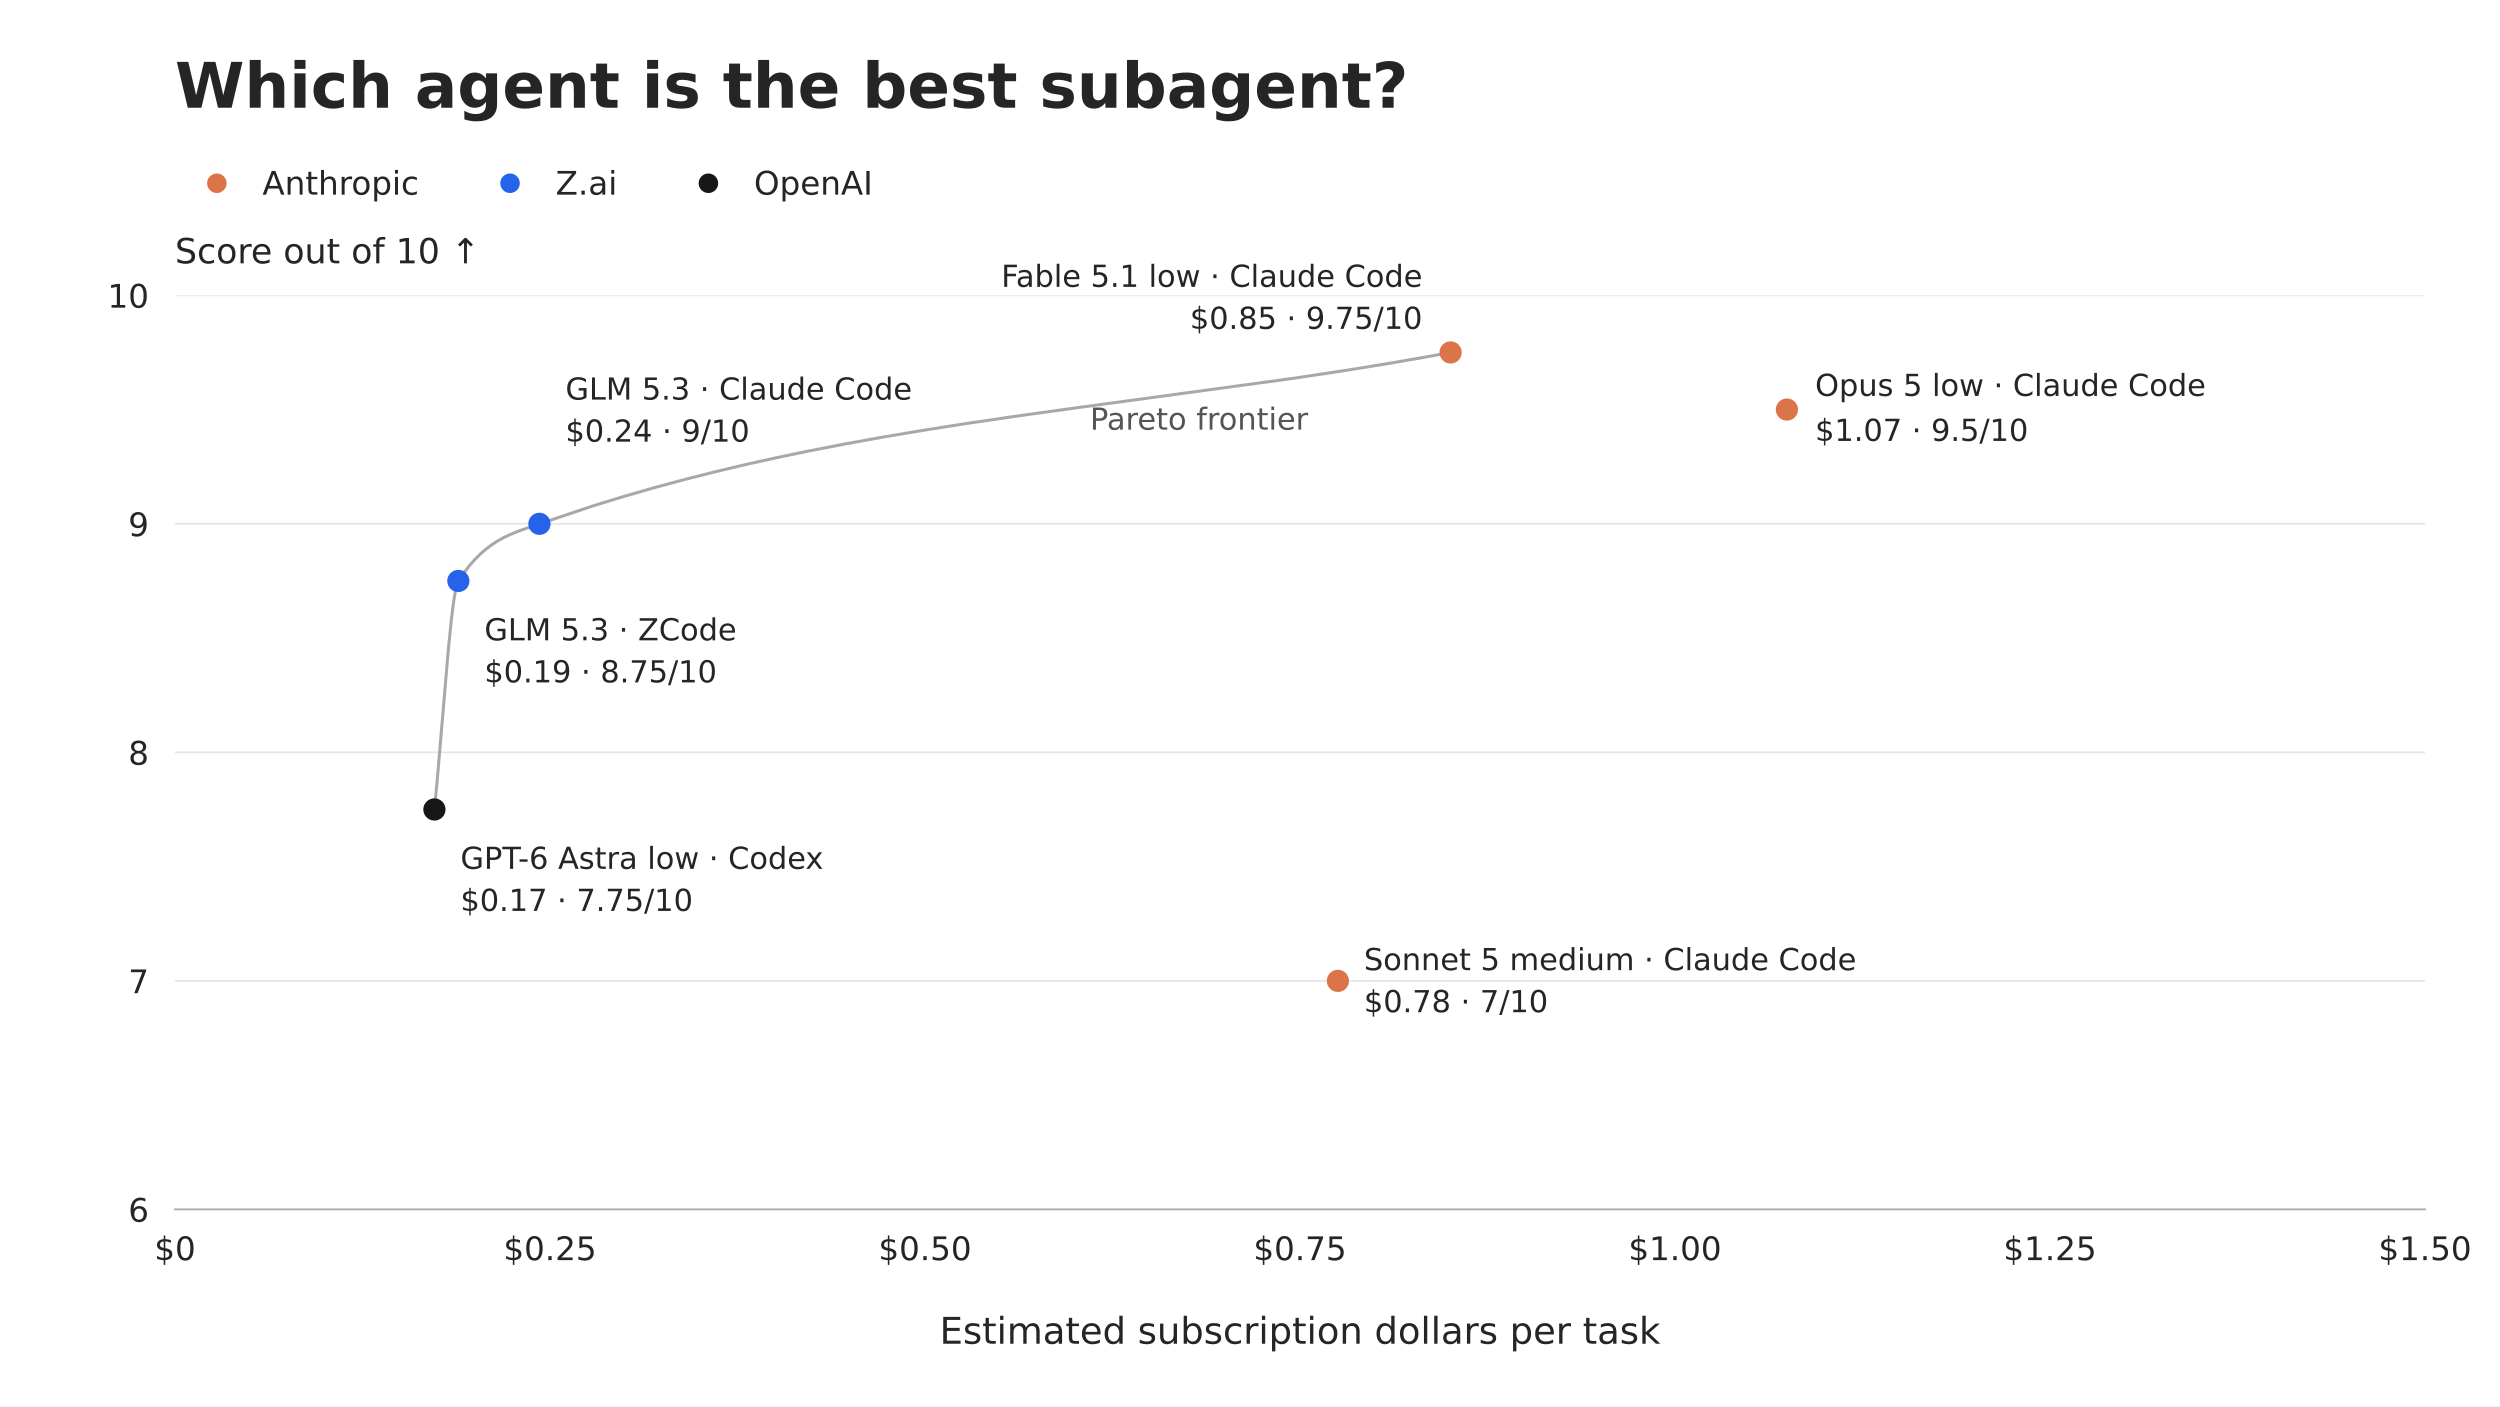
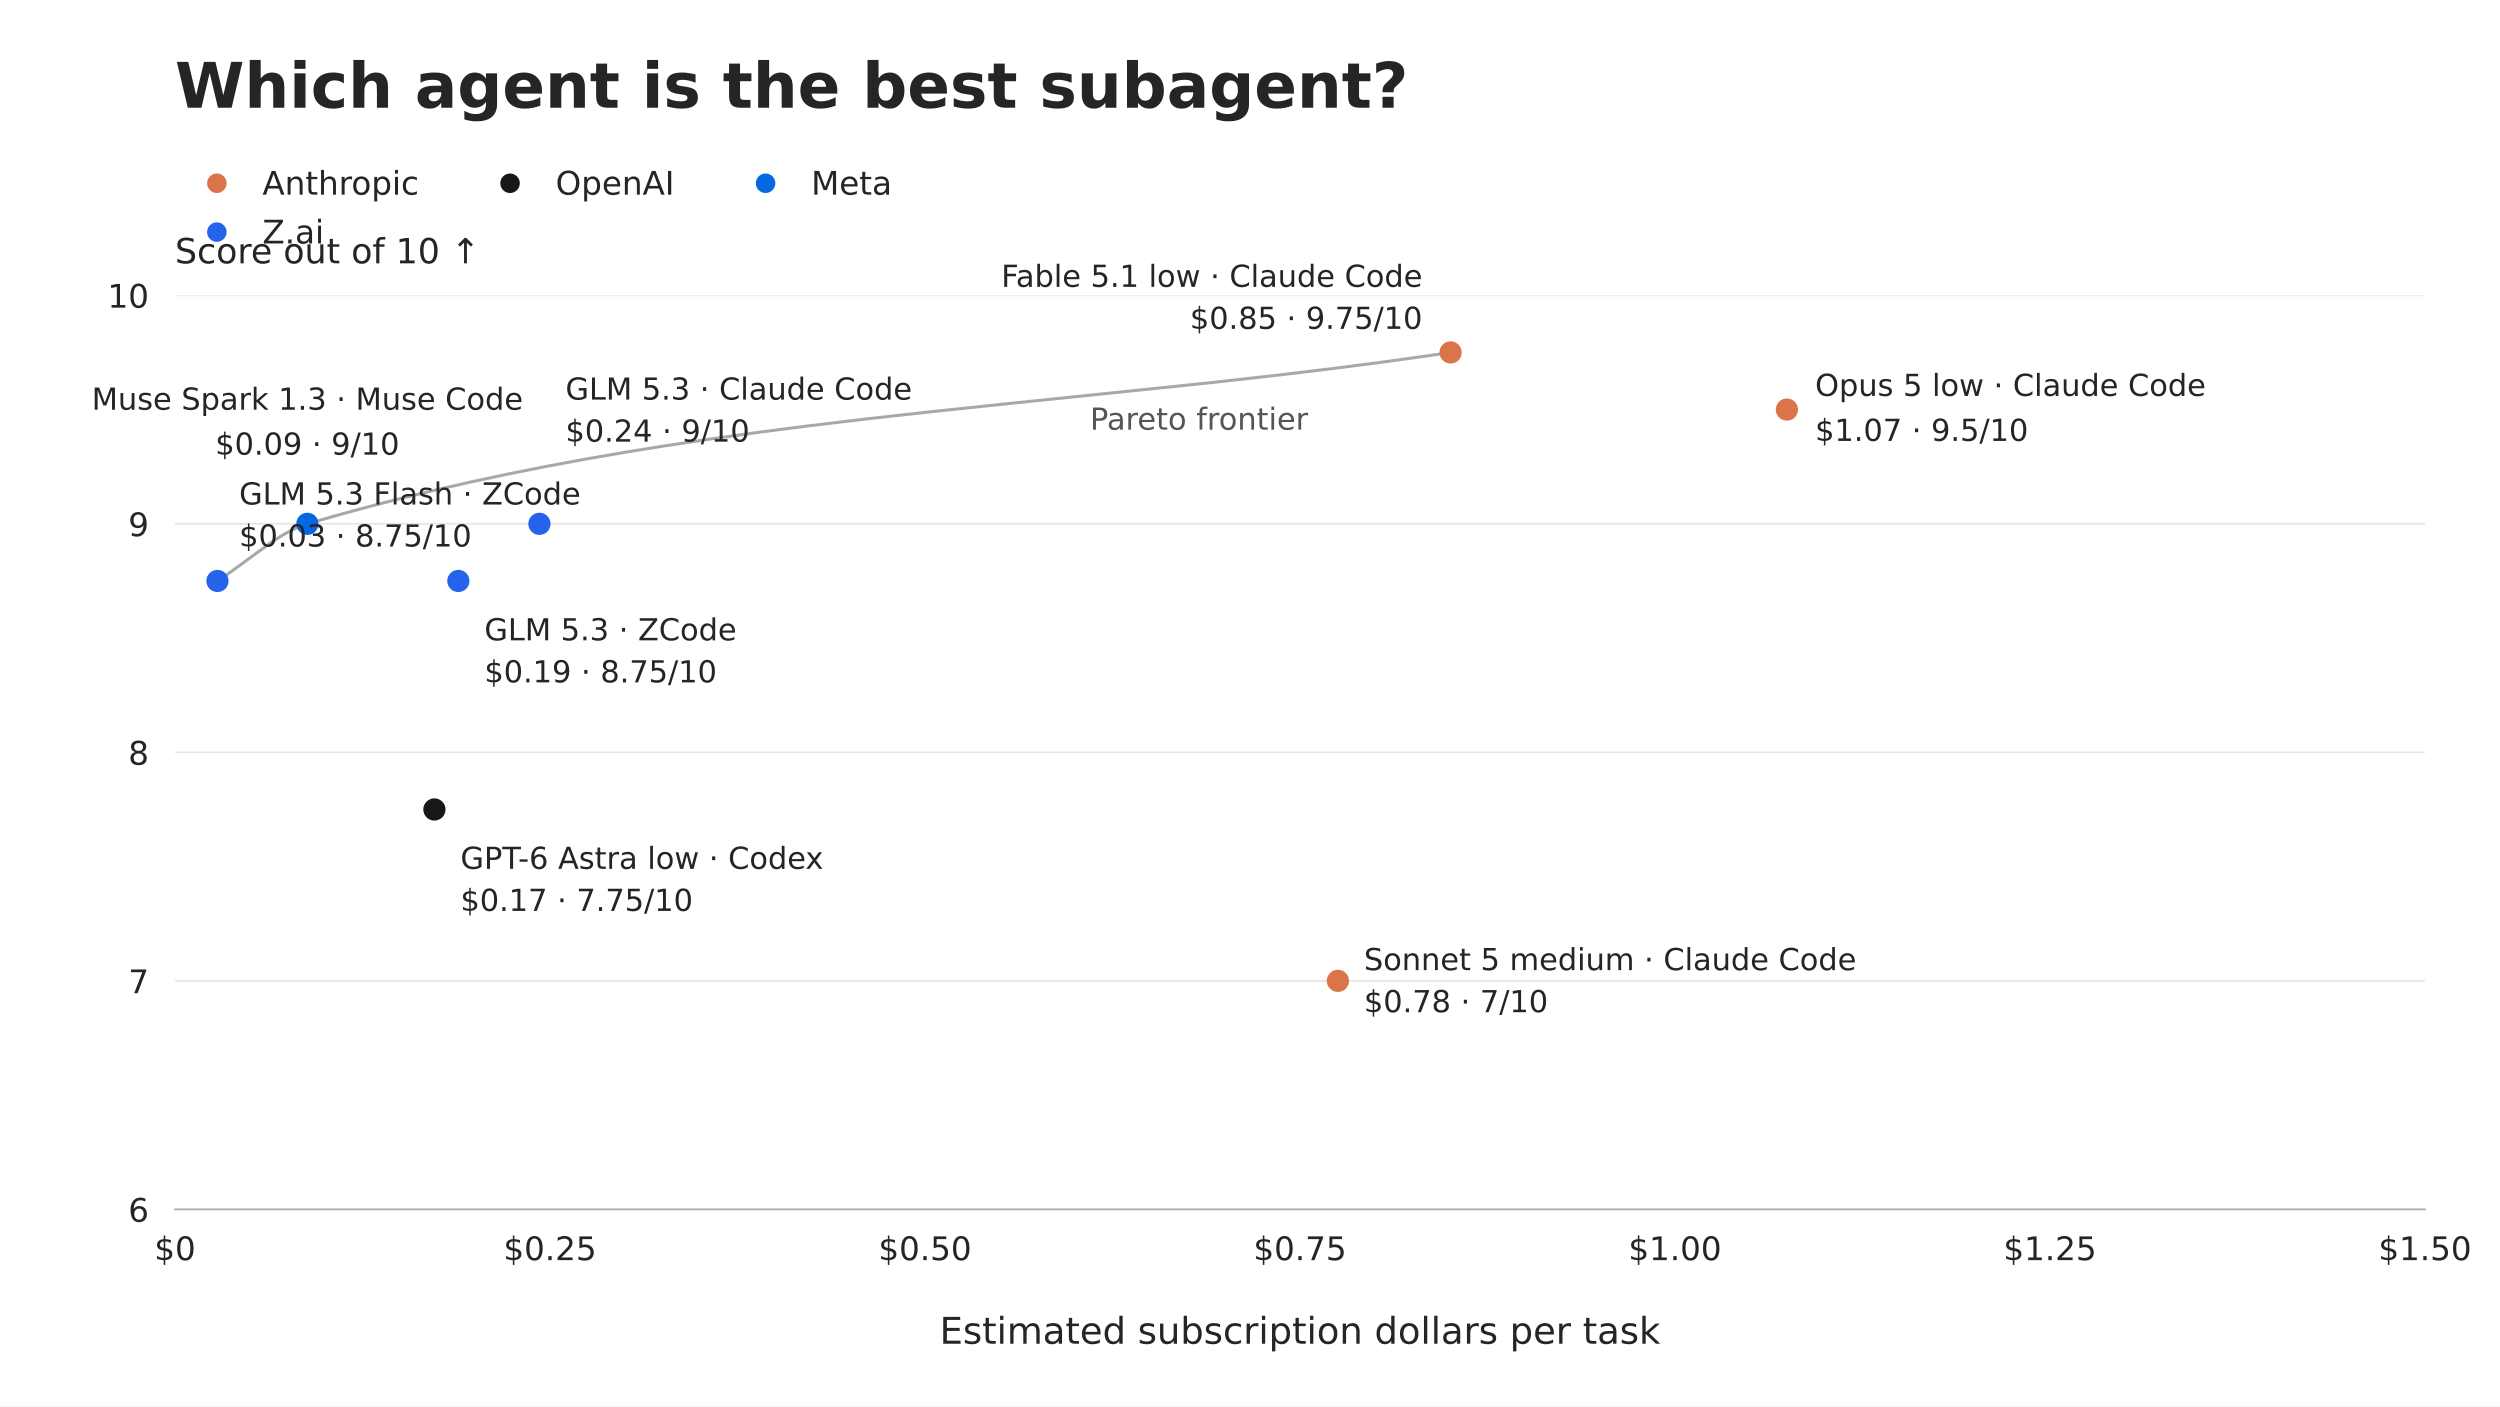
<svg xmlns="http://www.w3.org/2000/svg" xmlns:xlink="http://www.w3.org/1999/xlink" width="1152pt" height="648pt" viewBox="0 0 1152 648" version="1.1">
  <defs>
    <style type="text/css">*{stroke-linejoin: round; stroke-linecap: butt}</style>
  </defs>
  <g id="figure_1">
    <g id="patch_1">
      <path d="M 0 648  L 1152 648  L 1152 0  L 0 0  z " style="fill: #ffffff" />
    </g>
    <g id="axes_1">
      <g id="patch_2">
        <path d="M 80.64 557.28  L 1117.44 557.28  L 1117.44 136.08  L 80.64 136.08  z " style="fill: #ffffff" />
      </g>
      <g id="matplotlib.axis_1">
        <g id="xtick_1">
          <g id="line2d_1" />
          <g id="text_1">
            <text style="font-size: 15px; font-family: 'DejaVu Sans'; text-anchor: middle; fill: #252525" x="80.64" y="580.678" transform="rotate(-0 80.64 580.6777)">$0</text>
          </g>
        </g>
        <g id="xtick_2">
          <g id="line2d_2" />
          <g id="text_2">
            <text style="font-size: 15px; font-family: 'DejaVu Sans'; text-anchor: middle; fill: #252525" x="253.44" y="580.678" transform="rotate(-0 253.44 580.6777)">$0.25</text>
          </g>
        </g>
        <g id="xtick_3">
          <g id="line2d_3" />
          <g id="text_3">
            <text style="font-size: 15px; font-family: 'DejaVu Sans'; text-anchor: middle; fill: #252525" x="426.24" y="580.678" transform="rotate(-0 426.24 580.6777)">$0.50</text>
          </g>
        </g>
        <g id="xtick_4">
          <g id="line2d_4" />
          <g id="text_4">
            <text style="font-size: 15px; font-family: 'DejaVu Sans'; text-anchor: middle; fill: #252525" x="599.04" y="580.678" transform="rotate(-0 599.04 580.6777)">$0.75</text>
          </g>
        </g>
        <g id="xtick_5">
          <g id="line2d_5" />
          <g id="text_5">
            <text style="font-size: 15px; font-family: 'DejaVu Sans'; text-anchor: middle; fill: #252525" x="771.84" y="580.678" transform="rotate(-0 771.84 580.6777)">$1.00</text>
          </g>
        </g>
        <g id="xtick_6">
          <g id="line2d_6" />
          <g id="text_6">
            <text style="font-size: 15px; font-family: 'DejaVu Sans'; text-anchor: middle; fill: #252525" x="944.64" y="580.678" transform="rotate(-0 944.64 580.6777)">$1.25</text>
          </g>
        </g>
        <g id="xtick_7">
          <g id="line2d_7" />
          <g id="text_7">
            <text style="font-size: 15px; font-family: 'DejaVu Sans'; text-anchor: middle; fill: #252525" x="1117.44" y="580.678" transform="rotate(-0 1117.44 580.6777)">$1.50</text>
          </g>
        </g>
        <g id="text_8">
          <text style="font-size: 17px; font-family: 'DejaVu Sans'; text-anchor: middle; fill: #252525" x="599.04" y="619.199" transform="rotate(-0 599.04 619.1985)">Estimated subscription dollars per task</text>
        </g>
      </g>
      <g id="matplotlib.axis_2">
        <g id="ytick_1">
          <g id="line2d_8">
-             <path d="M 80.64 557.28  L 1117.44 557.28  " clip-path="url(#pbcfbcb03f4)" style="fill: none; stroke: #e5e5e5; stroke-width: 0.8; stroke-linecap: square" />
+             <path d="M 80.64 557.28  L 1117.44 557.28  " clip-path="url(#pde6e760ebf)" style="fill: none; stroke: #e5e5e5; stroke-width: 0.8; stroke-linecap: square" />
          </g>
          <g id="line2d_9" />
          <g id="text_9">
            <text style="font-size: 15px; font-family: 'DejaVu Sans'; text-anchor: end; fill: #252525" x="68.64" y="562.978" transform="rotate(-0 68.64 562.9782)">6</text>
          </g>
        </g>
        <g id="ytick_2">
          <g id="line2d_10">
-             <path d="M 80.64 451.98  L 1117.44 451.98  " clip-path="url(#pbcfbcb03f4)" style="fill: none; stroke: #e5e5e5; stroke-width: 0.8; stroke-linecap: square" />
+             <path d="M 80.64 451.98  L 1117.44 451.98  " clip-path="url(#pde6e760ebf)" style="fill: none; stroke: #e5e5e5; stroke-width: 0.8; stroke-linecap: square" />
          </g>
          <g id="line2d_11" />
          <g id="text_10">
            <text style="font-size: 15px; font-family: 'DejaVu Sans'; text-anchor: end; fill: #252525" x="68.64" y="457.678" transform="rotate(-0 68.64 457.6782)">7</text>
          </g>
        </g>
        <g id="ytick_3">
          <g id="line2d_12">
-             <path d="M 80.64 346.68  L 1117.44 346.68  " clip-path="url(#pbcfbcb03f4)" style="fill: none; stroke: #e5e5e5; stroke-width: 0.8; stroke-linecap: square" />
+             <path d="M 80.64 346.68  L 1117.44 346.68  " clip-path="url(#pde6e760ebf)" style="fill: none; stroke: #e5e5e5; stroke-width: 0.8; stroke-linecap: square" />
          </g>
          <g id="line2d_13" />
          <g id="text_11">
            <text style="font-size: 15px; font-family: 'DejaVu Sans'; text-anchor: end; fill: #252525" x="68.64" y="352.378" transform="rotate(-0 68.64 352.3782)">8</text>
          </g>
        </g>
        <g id="ytick_4">
          <g id="line2d_14">
-             <path d="M 80.64 241.38  L 1117.44 241.38  " clip-path="url(#pbcfbcb03f4)" style="fill: none; stroke: #e5e5e5; stroke-width: 0.8; stroke-linecap: square" />
+             <path d="M 80.64 241.38  L 1117.44 241.38  " clip-path="url(#pde6e760ebf)" style="fill: none; stroke: #e5e5e5; stroke-width: 0.8; stroke-linecap: square" />
          </g>
          <g id="line2d_15" />
          <g id="text_12">
            <text style="font-size: 15px; font-family: 'DejaVu Sans'; text-anchor: end; fill: #252525" x="68.64" y="247.078" transform="rotate(-0 68.64 247.0782)">9</text>
          </g>
        </g>
        <g id="ytick_5">
          <g id="line2d_16">
-             <path d="M 80.64 136.08  L 1117.44 136.08  " clip-path="url(#pbcfbcb03f4)" style="fill: none; stroke: #e5e5e5; stroke-width: 0.8; stroke-linecap: square" />
+             <path d="M 80.64 136.08  L 1117.44 136.08  " clip-path="url(#pde6e760ebf)" style="fill: none; stroke: #e5e5e5; stroke-width: 0.8; stroke-linecap: square" />
          </g>
          <g id="line2d_17" />
          <g id="text_13">
            <text style="font-size: 15px; font-family: 'DejaVu Sans'; text-anchor: end; fill: #252525" x="68.64" y="141.778" transform="rotate(-0 68.64 141.7782)">10</text>
          </g>
        </g>
      </g>
      <g id="line2d_18">
-         <path d="M 200.175 373.005  L 201.473 359.54  L 203.421 336.653  L 206.573 299.499  L 207.964 285.759  L 208.984 277.614  L 209.819 272.493  L 210.468 269.629  L 211.024 268.043  L 211.523 267.22  L 214.035 263.59  L 216.547 260.378  L 219.059 257.55  L 221.57 255.072  L 224.082 252.91  L 226.594 251.029  L 229.419 249.208  L 232.245 247.651  L 235.385 246.173  L 239.152 244.658  L 244.489 242.783  L 273.269 233.104  L 287.382 228.775  L 301.496 224.717  L 315.609 220.914  L 329.722 217.351  L 343.835 214.012  L 357.949 210.88  L 372.062 207.941  L 389.703 204.512  L 407.345 201.326  L 424.986 198.354  L 446.156 195.025  L 470.854 191.401  L 499.081 187.496  L 594.345 174.555  L 619.043 170.845  L 640.213 167.421  L 657.855 164.353  L 668.44 162.405  L 668.44 162.405  " clip-path="url(#pbcfbcb03f4)" style="fill: none; stroke: #a8a8a8; stroke-width: 1.4; stroke-linecap: square" />
+         <path d="M 100.2 267.705  L 104.378 264.921  L 109.949 260.913  L 124.92 249.97  L 129.098 247.265  L 132.58 245.247  L 135.713 243.658  L 138.847 242.323  L 141.632 241.38  L 141.632 241.38  L 154.913 237.566  L 168.194 233.937  L 181.474 230.488  L 199.182 226.154  L 216.89 222.108  L 234.598 218.333  L 252.306 214.81  L 270.014 211.523  L 287.721 208.454  L 305.429 205.587  L 327.564 202.258  L 349.699 199.182  L 371.834 196.326  L 398.395 193.139  L 429.384 189.68  L 469.227 185.5  L 557.766 176.343  L 588.754 172.873  L 615.316 169.673  L 637.451 166.803  L 659.586 163.711  L 668.44 162.405  L 668.44 162.405  " clip-path="url(#pde6e760ebf)" style="fill: none; stroke: #a8a8a8; stroke-width: 1.4; stroke-linecap: square" />
      </g>
      <g id="patch_3">
        <path d="M 80.64 557.28  L 1117.44 557.28  " style="fill: none; stroke: #aaaaaa; stroke-width: 0.8; stroke-linejoin: miter; stroke-linecap: square" />
      </g>
      <g id="text_14">
        <text style="font-size: 16px; font-family: 'DejaVu Sans'; text-anchor: start; fill: #252525" x="80.64" y="121.338" transform="rotate(-0 80.64 121.338)">Score out of 10 ↑</text>
      </g>
      <g id="text_15">
        <text style="font-size: 14px; font-family: 'DejaVu Sans'; text-anchor: start; fill: #555555" x="502.272" y="198.003" transform="rotate(-0 502.272 198.0027)">Pareto frontier</text>
      </g>
      <g id="PathCollection_1">
-         <path d="M 668.44 167.528  C 669.798 167.528 671.102 166.989 672.063 166.028  C 673.023 165.067 673.563 163.764 673.563 162.405  C 673.563 161.046 673.023 159.743 672.063 158.782  C 671.102 157.821 669.798 157.282 668.44 157.282  C 667.081 157.282 665.778 157.821 664.817 158.782  C 663.856 159.743 663.316 161.046 663.316 162.405  C 663.316 163.764 663.856 165.067 664.817 166.028  C 665.778 166.989 667.081 167.528 668.44 167.528  z " clip-path="url(#pbcfbcb03f4)" style="fill: #db7549" />
+         <path d="M 668.44 167.528  C 669.798 167.528 671.102 166.989 672.063 166.028  C 673.023 165.067 673.563 163.764 673.563 162.405  C 673.563 161.046 673.023 159.743 672.063 158.782  C 671.102 157.821 669.798 157.282 668.44 157.282  C 667.081 157.282 665.778 157.821 664.817 158.782  C 663.856 159.743 663.316 161.046 663.316 162.405  C 663.316 163.764 663.856 165.067 664.817 166.028  C 665.778 166.989 667.081 167.528 668.44 167.528  z " clip-path="url(#pde6e760ebf)" style="fill: #db7549" />
      </g>
      <g id="PathCollection_2">
-         <path d="M 823.408 193.853  C 824.767 193.853 826.071 193.314 827.031 192.353  C 827.992 191.392 828.532 190.089 828.532 188.73  C 828.532 187.371 827.992 186.068 827.031 185.107  C 826.071 184.146 824.767 183.607 823.408 183.607  C 822.05 183.607 820.746 184.146 819.786 185.107  C 818.825 186.068 818.285 187.371 818.285 188.73  C 818.285 190.089 818.825 191.392 819.786 192.353  C 820.746 193.314 822.05 193.853 823.408 193.853  z " clip-path="url(#pbcfbcb03f4)" style="fill: #db7549" />
+         <path d="M 823.408 193.853  C 824.767 193.853 826.071 193.314 827.031 192.353  C 827.992 191.392 828.532 190.089 828.532 188.73  C 828.532 187.371 827.992 186.068 827.031 185.107  C 826.071 184.146 824.767 183.607 823.408 183.607  C 822.05 183.607 820.746 184.146 819.786 185.107  C 818.825 186.068 818.285 187.371 818.285 188.73  C 818.285 190.089 818.825 191.392 819.786 192.353  C 820.746 193.314 822.05 193.853 823.408 193.853  z " clip-path="url(#pde6e760ebf)" style="fill: #db7549" />
      </g>
      <g id="PathCollection_3">
-         <path d="M 248.571 246.503  C 249.93 246.503 251.233 245.964 252.194 245.003  C 253.155 244.042 253.694 242.739 253.694 241.38  C 253.694 240.021 253.155 238.718 252.194 237.757  C 251.233 236.796 249.93 236.257 248.571 236.257  C 247.212 236.257 245.909 236.796 244.948 237.757  C 243.987 238.718 243.448 240.021 243.448 241.38  C 243.448 242.739 243.987 244.042 244.948 245.003  C 245.909 245.964 247.212 246.503 248.571 246.503  z " clip-path="url(#pbcfbcb03f4)" style="fill: #2563eb" />
+         <path d="M 141.632 246.503  C 142.991 246.503 144.294 245.964 145.255 245.003  C 146.216 244.042 146.755 242.739 146.755 241.38  C 146.755 240.021 146.216 238.718 145.255 237.757  C 144.294 236.796 142.991 236.257 141.632 236.257  C 140.273 236.257 138.97 236.796 138.009 237.757  C 137.048 238.718 136.508 240.021 136.508 241.38  C 136.508 242.739 137.048 244.042 138.009 245.003  C 138.97 245.964 140.273 246.503 141.632 246.503  z " clip-path="url(#pde6e760ebf)" style="fill: #0668e1" />
      </g>
      <g id="PathCollection_4">
-         <path d="M 211.21 272.828  C 212.568 272.828 213.872 272.289 214.832 271.328  C 215.793 270.367 216.333 269.064 216.333 267.705  C 216.333 266.346 215.793 265.043 214.832 264.082  C 213.872 263.121 212.568 262.582 211.21 262.582  C 209.851 262.582 208.547 263.121 207.587 264.082  C 206.626 265.043 206.086 266.346 206.086 267.705  C 206.086 269.064 206.626 270.367 207.587 271.328  C 208.547 272.289 209.851 272.828 211.21 272.828  z " clip-path="url(#pbcfbcb03f4)" style="fill: #2563eb" />
+         <path d="M 248.571 246.503  C 249.93 246.503 251.233 245.964 252.194 245.003  C 253.155 244.042 253.694 242.739 253.694 241.38  C 253.694 240.021 253.155 238.718 252.194 237.757  C 251.233 236.796 249.93 236.257 248.571 236.257  C 247.212 236.257 245.909 236.796 244.948 237.757  C 243.987 238.718 243.448 240.021 243.448 241.38  C 243.448 242.739 243.987 244.042 244.948 245.003  C 245.909 245.964 247.212 246.503 248.571 246.503  z " clip-path="url(#pde6e760ebf)" style="fill: #2563eb" />
      </g>
      <g id="PathCollection_5">
-         <path d="M 616.502 457.103  C 617.861 457.103 619.165 456.564 620.125 455.603  C 621.086 454.642 621.626 453.339 621.626 451.98  C 621.626 450.621 621.086 449.318 620.125 448.357  C 619.165 447.396 617.861 446.857 616.502 446.857  C 615.144 446.857 613.84 447.396 612.88 448.357  C 611.919 449.318 611.379 450.621 611.379 451.98  C 611.379 453.339 611.919 454.642 612.88 455.603  C 613.84 456.564 615.144 457.103 616.502 457.103  z " clip-path="url(#pbcfbcb03f4)" style="fill: #db7549" />
+         <path d="M 211.21 272.828  C 212.568 272.828 213.872 272.289 214.832 271.328  C 215.793 270.367 216.333 269.064 216.333 267.705  C 216.333 266.346 215.793 265.043 214.832 264.082  C 213.872 263.121 212.568 262.582 211.21 262.582  C 209.851 262.582 208.547 263.121 207.587 264.082  C 206.626 265.043 206.086 266.346 206.086 267.705  C 206.086 269.064 206.626 270.367 207.587 271.328  C 208.547 272.289 209.851 272.828 211.21 272.828  z " clip-path="url(#pde6e760ebf)" style="fill: #2563eb" />
      </g>
      <g id="PathCollection_6">
-         <path d="M 200.175 378.128  C 201.534 378.128 202.837 377.589 203.798 376.628  C 204.759 375.667 205.299 374.364 205.299 373.005  C 205.299 371.646 204.759 370.343 203.798 369.382  C 202.837 368.421 201.534 367.882 200.175 367.882  C 198.816 367.882 197.513 368.421 196.552 369.382  C 195.592 370.343 195.052 371.646 195.052 373.005  C 195.052 374.364 195.592 375.667 196.552 376.628  C 197.513 377.589 198.816 378.128 200.175 378.128  z " clip-path="url(#pbcfbcb03f4)" style="fill: #171717" />
+         <path d="M 100.2 272.828  C 101.559 272.828 102.862 272.289 103.823 271.328  C 104.784 270.367 105.323 269.064 105.323 267.705  C 105.323 266.346 104.784 265.043 103.823 264.082  C 102.862 263.121 101.559 262.582 100.2 262.582  C 98.841 262.582 97.538 263.121 96.577 264.082  C 95.616 265.043 95.076 266.346 95.076 267.705  C 95.076 269.064 95.616 270.367 96.577 271.328  C 97.538 272.289 98.841 272.828 100.2 272.828  z " clip-path="url(#pde6e760ebf)" style="fill: #2563eb" />
+       </g>
+       <g id="PathCollection_7">
+         <path d="M 616.502 457.103  C 617.861 457.103 619.165 456.564 620.125 455.603  C 621.086 454.642 621.626 453.339 621.626 451.98  C 621.626 450.621 621.086 449.318 620.125 448.357  C 619.165 447.396 617.861 446.857 616.502 446.857  C 615.144 446.857 613.84 447.396 612.88 448.357  C 611.919 449.318 611.379 450.621 611.379 451.98  C 611.379 453.339 611.919 454.642 612.88 455.603  C 613.84 456.564 615.144 457.103 616.502 457.103  z " clip-path="url(#pde6e760ebf)" style="fill: #db7549" />
+       </g>
+       <g id="PathCollection_8">
+         <path d="M 200.175 378.128  C 201.534 378.128 202.837 377.589 203.798 376.628  C 204.759 375.667 205.299 374.364 205.299 373.005  C 205.299 371.646 204.759 370.343 203.798 369.382  C 202.837 368.421 201.534 367.882 200.175 367.882  C 198.816 367.882 197.513 368.421 196.552 369.382  C 195.592 370.343 195.052 371.646 195.052 373.005  C 195.052 374.364 195.592 375.667 196.552 376.628  C 197.513 377.589 198.816 378.128 200.175 378.128  z " clip-path="url(#pde6e760ebf)" style="fill: #171717" />
      </g>
      <g id="text_16">
        <text style="font-size: 14px; font-family: 'DejaVu Sans'; fill: #252525" transform="translate(461.3712 132.1744)">Fable 5.1 low · Claude Code</text>
        <text style="font-size: 14px; font-family: 'DejaVu Sans'; fill: #252525" transform="translate(548.309 151.5447)">$0.85 · 9.75/10</text>
      </g>
      <g id="text_17">
        <text style="font-size: 14px; font-family: 'DejaVu Sans'; fill: #252525" transform="translate(836.4085 182.4431)">Opus 5 low · Claude Code</text>
        <text style="font-size: 14px; font-family: 'DejaVu Sans'; fill: #252525" transform="translate(836.4085 203.1697)">$1.07 · 9.5/10</text>
      </g>
      <g id="text_18">
+         <text style="font-size: 14px; font-family: 'DejaVu Sans'; fill: #252525" transform="translate(42.26142 188.7931)">Muse Spark 1.3 · Muse Code</text>
+         <text style="font-size: 14px; font-family: 'DejaVu Sans'; fill: #252525" transform="translate(99.19876 209.5197)">$0.09 · 9/10</text>
+       </g>
+       <g id="text_19">
        <text style="font-size: 14px; font-family: 'DejaVu Sans'; fill: #252525" transform="translate(260.571 184.1494)">GLM 5.3 · Claude Code</text>
        <text style="font-size: 14px; font-family: 'DejaVu Sans'; fill: #252525" transform="translate(260.571 203.5197)">$0.24 · 9/10</text>
      </g>
-       <g id="text_19">
+       <g id="text_20">
        <text style="font-size: 14px; font-family: 'DejaVu Sans'; fill: #252525" transform="translate(223.2095 295.0744)">GLM 5.3 · ZCode</text>
        <text style="font-size: 14px; font-family: 'DejaVu Sans'; fill: #252525" transform="translate(223.2095 314.4447)">$0.19 · 8.75/10</text>
      </g>
-       <g id="text_20">
+       <g id="text_21">
+         <text style="font-size: 14px; font-family: 'DejaVu Sans'; fill: #252525" transform="translate(110.1999 232.4744)">GLM 5.3 Flash · ZCode</text>
+         <text style="font-size: 14px; font-family: 'DejaVu Sans'; fill: #252525" transform="translate(110.1999 251.8447)">$0.03 · 8.75/10</text>
+       </g>
+       <g id="text_22">
        <text style="font-size: 14px; font-family: 'DejaVu Sans'; fill: #252525" transform="translate(628.5025 447.0494)">Sonnet 5 medium · Claude Code</text>
        <text style="font-size: 14px; font-family: 'DejaVu Sans'; fill: #252525" transform="translate(628.5025 466.4197)">$0.78 · 7/10</text>
      </g>
-       <g id="text_21">
+       <g id="text_23">
        <text style="font-size: 14px; font-family: 'DejaVu Sans'; fill: #252525" transform="translate(212.1752 400.3744)">GPT-6 Astra low · Codex</text>
        <text style="font-size: 14px; font-family: 'DejaVu Sans'; fill: #252525" transform="translate(212.1752 419.7447)">$0.17 · 7.75/10</text>
      </g>
    </g>
-     <g id="text_22">
+     <g id="text_24">
      <text style="font-weight: 700; font-size: 29px; font-family: 'DejaVu Sans'; text-anchor: start; fill: #252525" x="80.64" y="49.654" transform="rotate(-0 80.64 49.65434)">Which agent is the best subagent?</text>
    </g>
    <g id="legend_1">
      <g id="line2d_19">
        <defs>
-           <path id="me85d5b88fb" d="M 0 4  C 1.061 4 2.078 3.579 2.828 2.828  C 3.579 2.078 4 1.061 4 0  C 4 -1.061 3.579 -2.078 2.828 -2.828  C 2.078 -3.579 1.061 -4 0 -4  C -1.061 -4 -2.078 -3.579 -2.828 -2.828  C -3.579 -2.078 -4 -1.061 -4 0  C -4 1.061 -3.579 2.078 -2.828 2.828  C -2.078 3.579 -1.061 4 0 4  z " style="stroke: #db7549" />
-         </defs>
-         <g>
-           <use xlink:href="#me85d5b88fb" x="99.924" y="84.448" style="fill: #db7549; stroke: #db7549" />
-         </g>
-       </g>
-       <g id="text_23">
+           <path id="mb237234882" d="M 0 4  C 1.061 4 2.078 3.579 2.828 2.828  C 3.579 2.078 4 1.061 4 0  C 4 -1.061 3.579 -2.078 2.828 -2.828  C 2.078 -3.579 1.061 -4 0 -4  C -1.061 -4 -2.078 -3.579 -2.828 -2.828  C -3.579 -2.078 -4 -1.061 -4 0  C -4 1.061 -3.579 2.078 -2.828 2.828  C -2.078 3.579 -1.061 4 0 4  z " style="stroke: #db7549" />
+         </defs>
+         <g>
+           <use xlink:href="#mb237234882" x="99.924" y="84.448" style="fill: #db7549; stroke: #db7549" />
+         </g>
+       </g>
+       <g id="text_25">
        <text style="font-size: 15px; font-family: 'DejaVu Sans'; text-anchor: start; fill: #252525" x="120.924" y="89.698" transform="rotate(-0 120.924 89.69766)">Anthropic</text>
      </g>
      <g id="line2d_20">
        <defs>
-           <path id="m108b5c6796" d="M 0 4  C 1.061 4 2.078 3.579 2.828 2.828  C 3.579 2.078 4 1.061 4 0  C 4 -1.061 3.579 -2.078 2.828 -2.828  C 2.078 -3.579 1.061 -4 0 -4  C -1.061 -4 -2.078 -3.579 -2.828 -2.828  C -3.579 -2.078 -4 -1.061 -4 0  C -4 1.061 -3.579 2.078 -2.828 2.828  C -2.078 3.579 -1.061 4 0 4  z " style="stroke: #2563eb" />
-         </defs>
-         <g>
-           <use xlink:href="#m108b5c6796" x="235.029" y="84.448" style="fill: #2563eb; stroke: #2563eb" />
-         </g>
-       </g>
-       <g id="text_24">
-         <text style="font-size: 15px; font-family: 'DejaVu Sans'; text-anchor: start; fill: #252525" x="256.029" y="89.698" transform="rotate(-0 256.0295 89.69766)">Z.ai</text>
+           <path id="m22dcb158c2" d="M 0 4  C 1.061 4 2.078 3.579 2.828 2.828  C 3.579 2.078 4 1.061 4 0  C 4 -1.061 3.579 -2.078 2.828 -2.828  C 2.078 -3.579 1.061 -4 0 -4  C -1.061 -4 -2.078 -3.579 -2.828 -2.828  C -3.579 -2.078 -4 -1.061 -4 0  C -4 1.061 -3.579 2.078 -2.828 2.828  C -2.078 3.579 -1.061 4 0 4  z " style="stroke: #2563eb" />
+         </defs>
+         <g>
+           <use xlink:href="#m22dcb158c2" x="99.924" y="106.949" style="fill: #2563eb; stroke: #2563eb" />
+         </g>
+       </g>
+       <g id="text_26">
+         <text style="font-size: 15px; font-family: 'DejaVu Sans'; text-anchor: start; fill: #252525" x="120.924" y="112.199" transform="rotate(-0 120.924 112.1988)">Z.ai</text>
      </g>
      <g id="line2d_21">
        <defs>
-           <path id="m855ff33c30" d="M 0 4  C 1.061 4 2.078 3.579 2.828 2.828  C 3.579 2.078 4 1.061 4 0  C 4 -1.061 3.579 -2.078 2.828 -2.828  C 2.078 -3.579 1.061 -4 0 -4  C -1.061 -4 -2.078 -3.579 -2.828 -2.828  C -3.579 -2.078 -4 -1.061 -4 0  C -4 1.061 -3.579 2.078 -2.828 2.828  C -2.078 3.579 -1.061 4 0 4  z " style="stroke: #171717" />
-         </defs>
-         <g>
-           <use xlink:href="#m855ff33c30" x="326.431" y="84.448" style="fill: #171717; stroke: #171717" />
-         </g>
-       </g>
-       <g id="text_25">
-         <text style="font-size: 15px; font-family: 'DejaVu Sans'; text-anchor: start; fill: #252525" x="347.431" y="89.698" transform="rotate(-0 347.431 89.69766)">OpenAI</text>
+           <path id="m209c84312f" d="M 0 4  C 1.061 4 2.078 3.579 2.828 2.828  C 3.579 2.078 4 1.061 4 0  C 4 -1.061 3.579 -2.078 2.828 -2.828  C 2.078 -3.579 1.061 -4 0 -4  C -1.061 -4 -2.078 -3.579 -2.828 -2.828  C -3.579 -2.078 -4 -1.061 -4 0  C -4 1.061 -3.579 2.078 -2.828 2.828  C -2.078 3.579 -1.061 4 0 4  z " style="stroke: #171717" />
+         </defs>
+         <g>
+           <use xlink:href="#m209c84312f" x="235.029" y="84.448" style="fill: #171717; stroke: #171717" />
+         </g>
+       </g>
+       <g id="text_27">
+         <text style="font-size: 15px; font-family: 'DejaVu Sans'; text-anchor: start; fill: #252525" x="256.029" y="89.698" transform="rotate(-0 256.0295 89.69766)">OpenAI</text>
+       </g>
+       <g id="line2d_22">
+         <defs>
+           <path id="mf761a0c515" d="M 0 4  C 1.061 4 2.078 3.579 2.828 2.828  C 3.579 2.078 4 1.061 4 0  C 4 -1.061 3.579 -2.078 2.828 -2.828  C 2.078 -3.579 1.061 -4 0 -4  C -1.061 -4 -2.078 -3.579 -2.828 -2.828  C -3.579 -2.078 -4 -1.061 -4 0  C -4 1.061 -3.579 2.078 -2.828 2.828  C -2.078 3.579 -1.061 4 0 4  z " style="stroke: #0668e1" />
+         </defs>
+         <g>
+           <use xlink:href="#mf761a0c515" x="352.782" y="84.448" style="fill: #0668e1; stroke: #0668e1" />
+         </g>
+       </g>
+       <g id="text_28">
+         <text style="font-size: 15px; font-family: 'DejaVu Sans'; text-anchor: start; fill: #252525" x="373.782" y="89.698" transform="rotate(-0 373.7818 89.69766)">Meta</text>
      </g>
    </g>
  </g>
  <defs>
-     <clipPath id="pbcfbcb03f4">
+     <clipPath id="pde6e760ebf">
      <rect x="80.64" y="136.08" width="1036.8" height="421.2" />
    </clipPath>
  </defs>
</svg>
